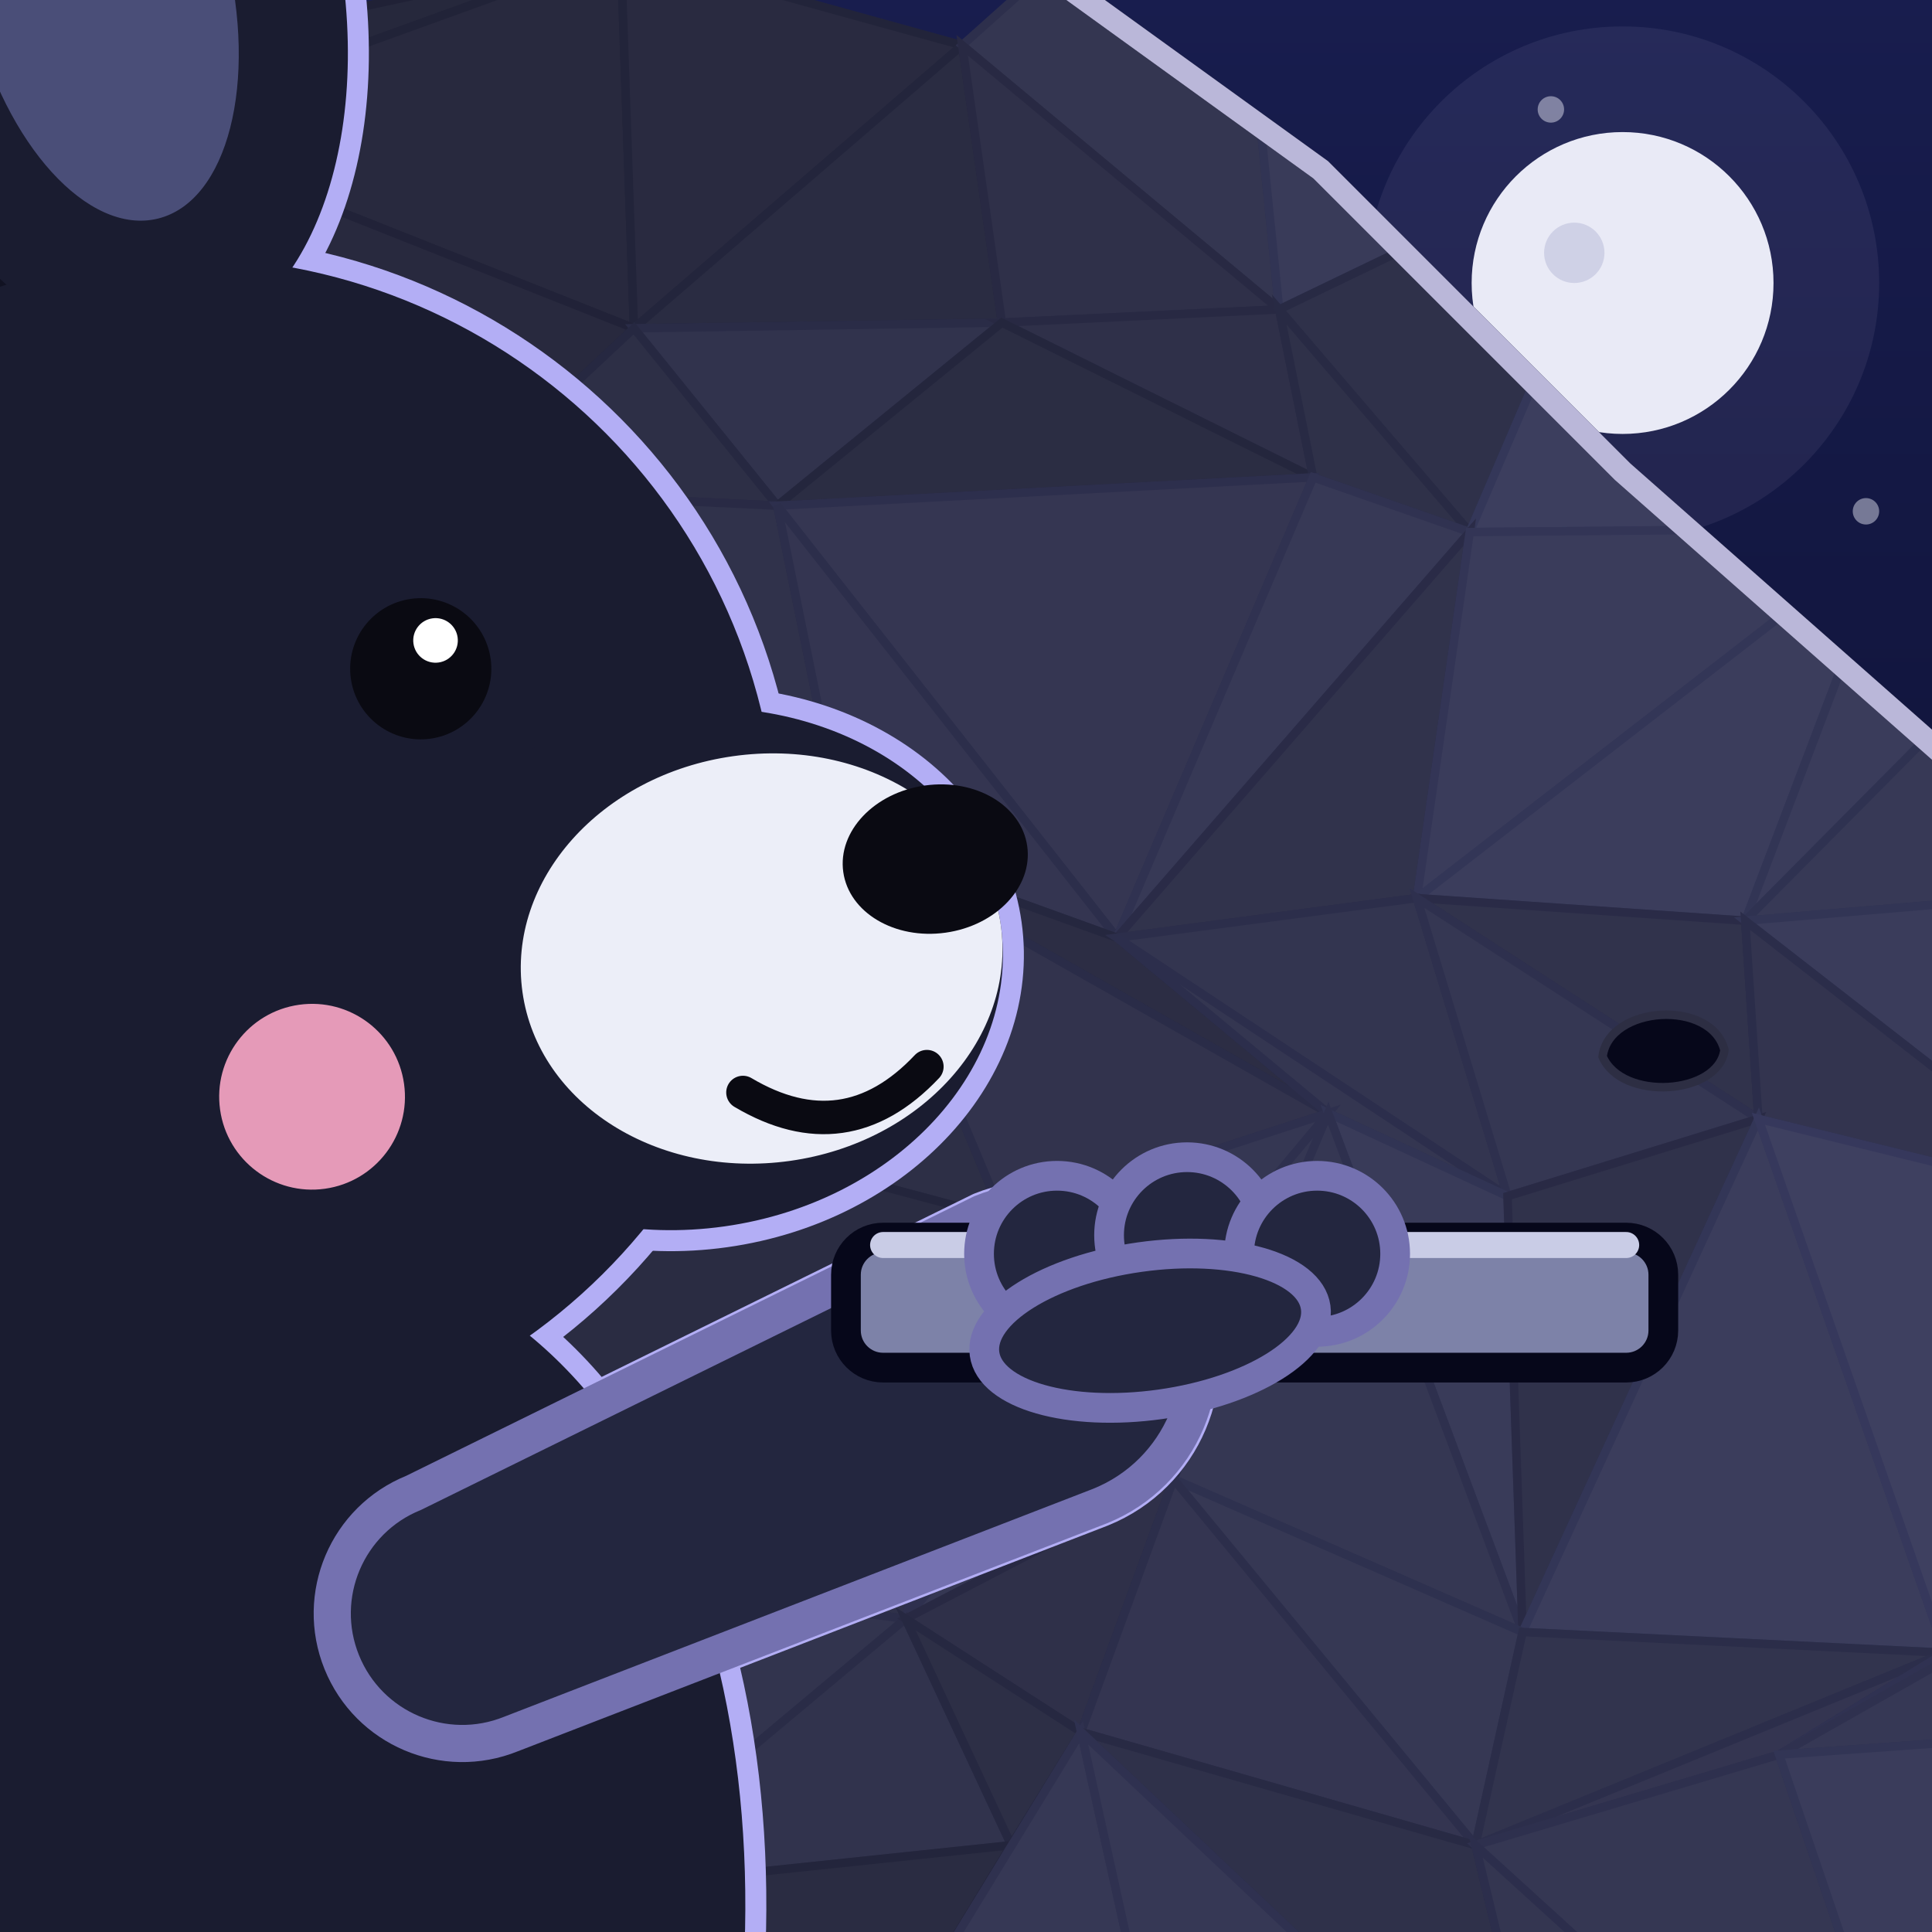
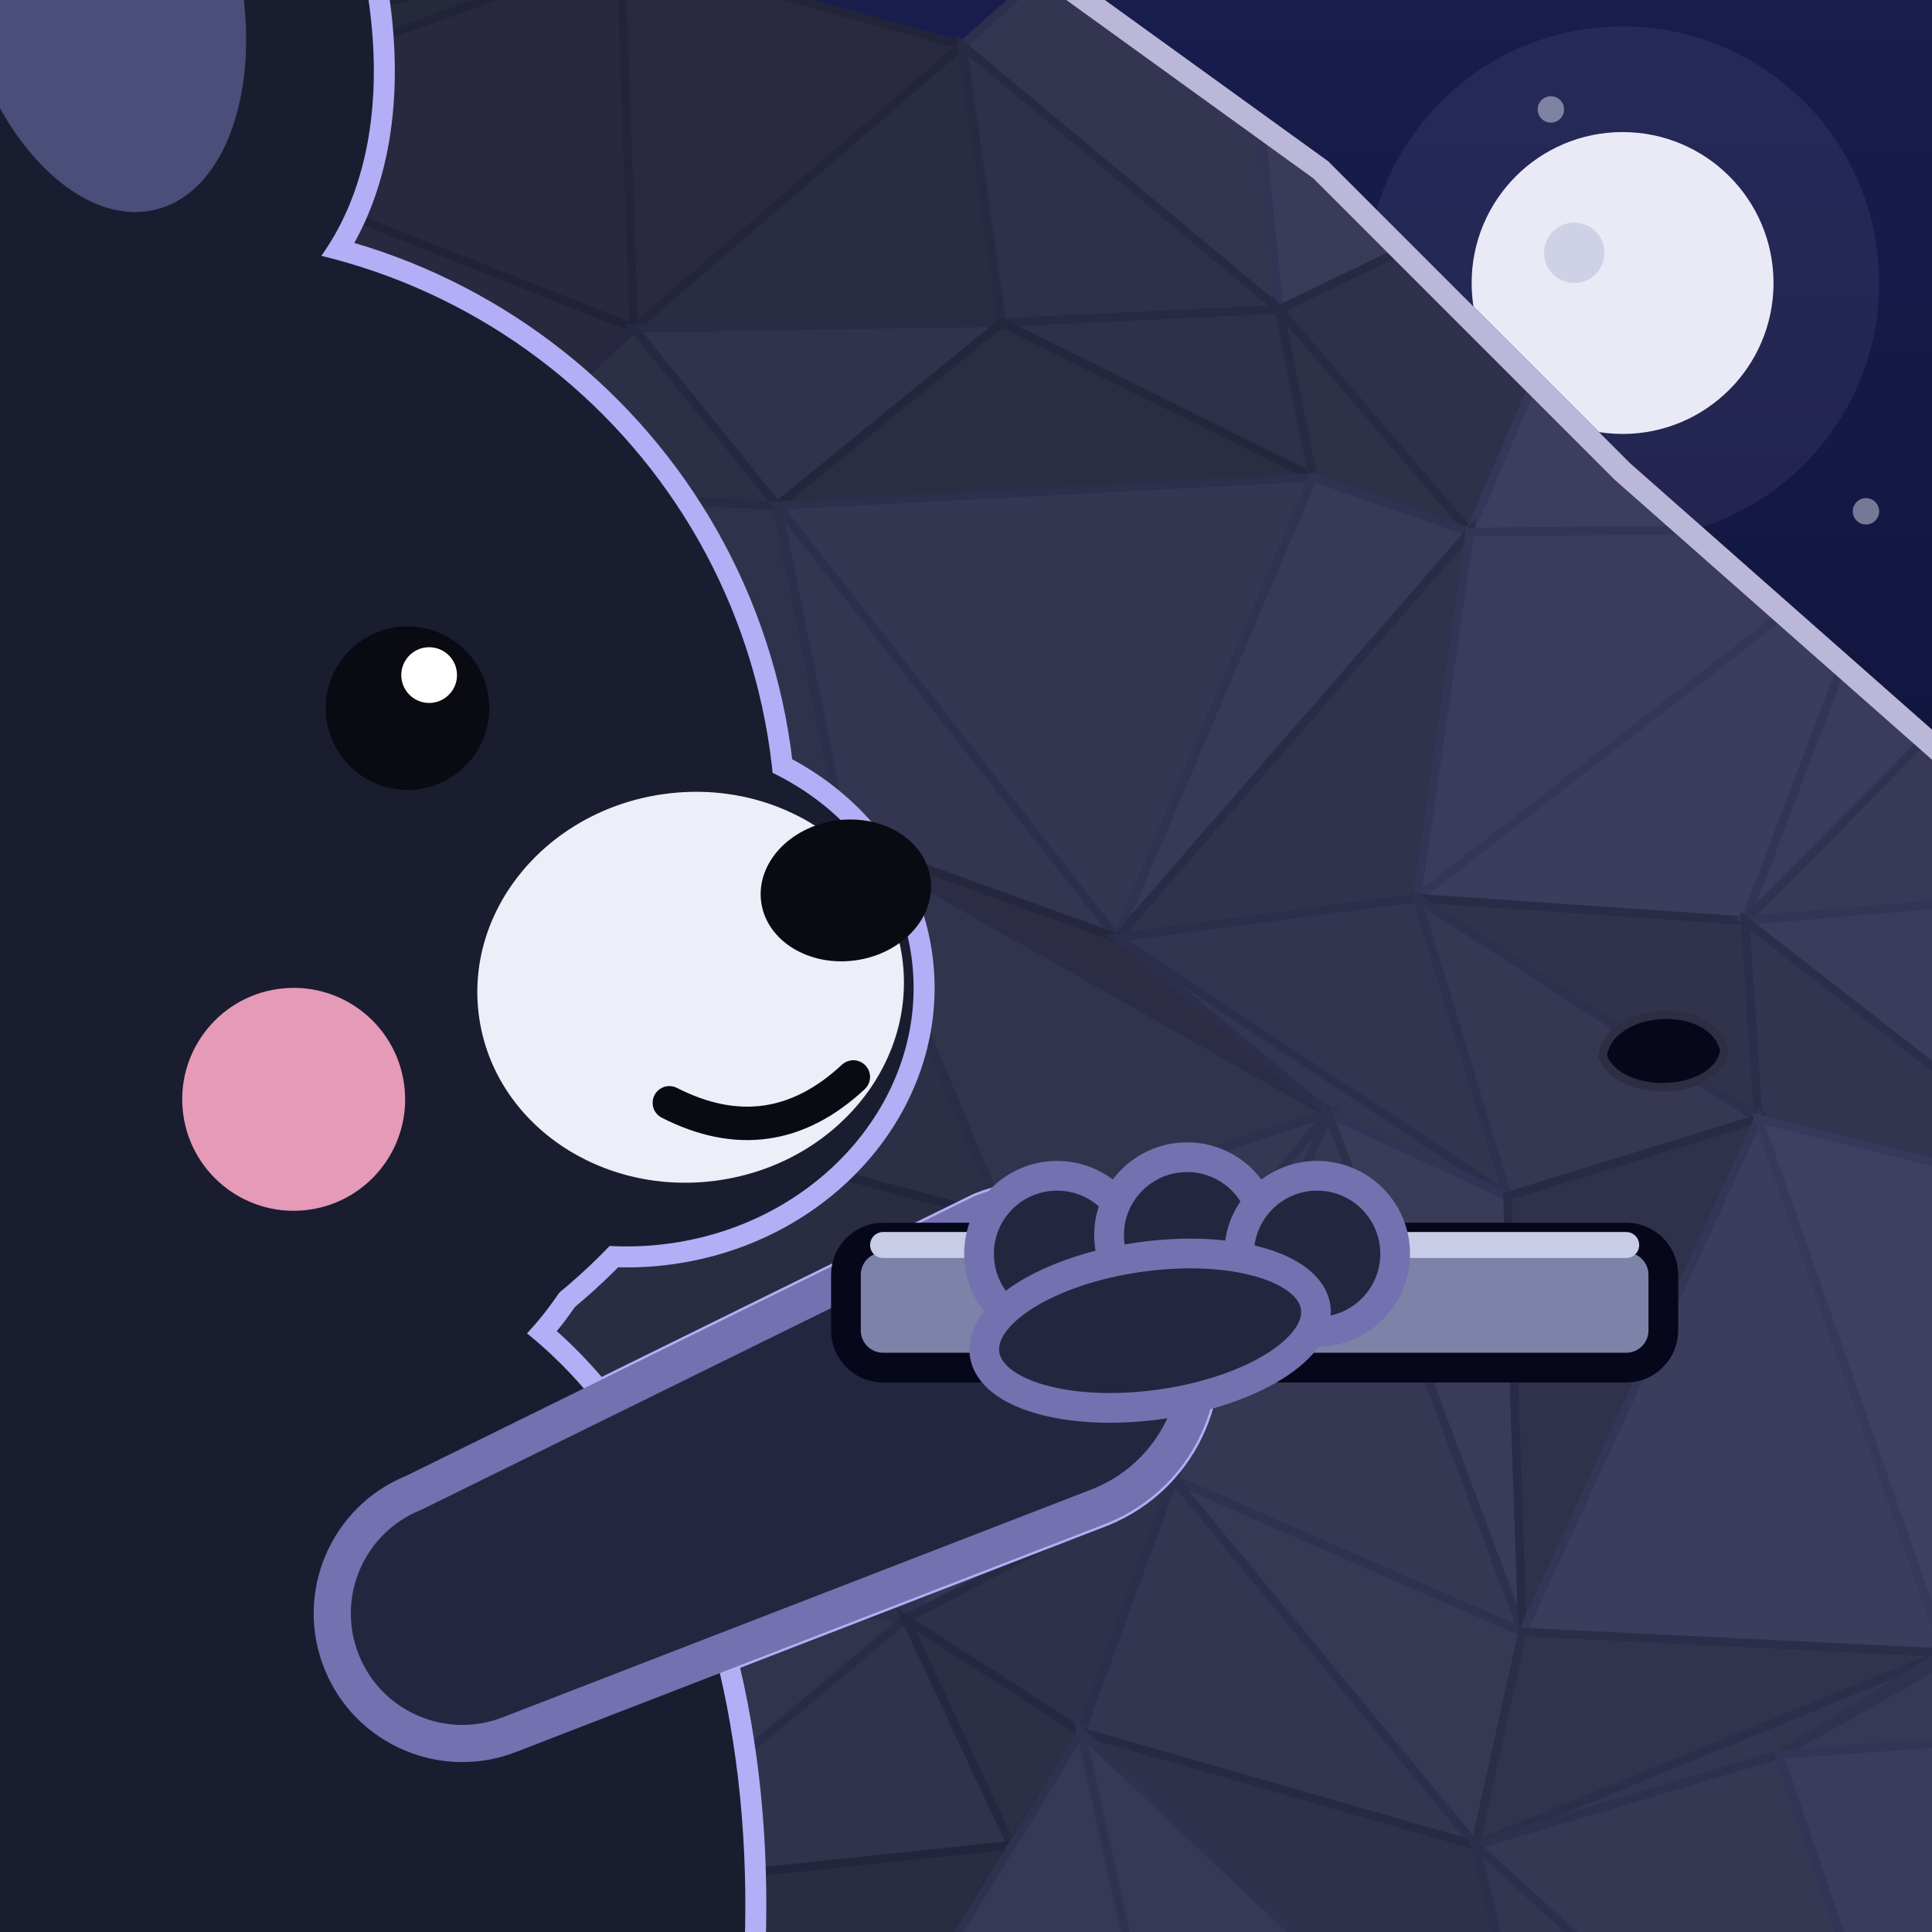
<svg xmlns="http://www.w3.org/2000/svg" viewBox="0 0 1024 1024" width="1024" height="1024" role="img" aria-label="App icon, Crimp">
  <defs>
    <clipPath id="ic-crimp-1024">
      <rect width="1024" height="1024" rx="0" />
    </clipPath>
    <linearGradient id="ib-crimp-1024" x1="0" y1="0" x2="0" y2="1">
      <stop offset="0" stop-color="#181D4E" />
      <stop offset="1" stop-color="#080A26" />
    </linearGradient>
  </defs>
  <g clip-path="url(#ic-crimp-1024)">
    <rect width="1024" height="1024" fill="url(#ib-crimp-1024)" />
    <circle cx="655" cy="265" r="7" fill="#EEF0FA" opacity="0.45" />
    <circle cx="28" cy="56" r="10" fill="#EEF0FA" opacity="0.6" />
    <circle cx="425" cy="267" r="13" fill="#EEF0FA" opacity="0.75" />
    <circle cx="822" cy="58" r="7" fill="#EEF0FA" opacity="0.45" />
    <circle cx="195" cy="269" r="10" fill="#EEF0FA" opacity="0.6" />
    <circle cx="592" cy="60" r="13" fill="#EEF0FA" opacity="0.75" />
    <circle cx="989" cy="271" r="7" fill="#EEF0FA" opacity="0.45" />
    <circle cx="362" cy="62" r="10" fill="#EEF0FA" opacity="0.6" />
    <circle cx="759" cy="273" r="13" fill="#EEF0FA" opacity="0.75" />
    <circle cx="860" cy="150" r="136" fill="#E9E6FF" opacity=".07" />
    <circle cx="860" cy="150" r="80" fill="#E9EAF6" />
    <circle cx="834.4" cy="134" r="16" fill="#CFD1E6" />
    <g>
      <clipPath id="r-crimp-1024">
        <path d="M-40 1064 L-40 -40 L520 -40 L700 90 L860 250 L1064 430 L1064 1064Z" />
      </clipPath>
      <g clip-path="url(#r-crimp-1024)">
        <path d="M-75,-107L102,23L69,68Z" fill="hsl(236 22% 20.0%)" stroke="hsl(236 26% 17.5%)" stroke-width="4.5" />
        <path d="M-75,-107L69,68L-3,162Z" fill="hsl(236 22% 19.0%)" stroke="hsl(236 26% 16.5%)" stroke-width="4.5" />
        <path d="M102,23L329,-26L69,68Z" fill="hsl(236 22% 19.2%)" stroke="hsl(236 26% 16.7%)" stroke-width="4.5" />
        <path d="M329,-26L336,174L69,68Z" fill="hsl(236 22% 20.0%)" stroke="hsl(236 26% 17.5%)" stroke-width="4.5" />
        <path d="M329,-26L510,24L336,174Z" fill="hsl(236 22% 20.5%)" stroke="hsl(236 26% 18.0%)" stroke-width="4.5" />
        <path d="M510,24L531,171L336,174Z" fill="hsl(236 22% 21.1%)" stroke="hsl(236 26% 18.6%)" stroke-width="4.5" />
        <path d="M510,24L651,-102L678,164Z" fill="hsl(236 22% 26.1%)" stroke="hsl(236 26% 23.6%)" stroke-width="4.5" />
        <path d="M510,24L678,164L531,171Z" fill="hsl(236 22% 23.5%)" stroke="hsl(236 26% 21.0%)" stroke-width="4.5" />
        <path d="M651,-102L800,-79L869,72Z" fill="hsl(236 22% 26.7%)" stroke="hsl(236 26% 24.2%)" stroke-width="4.5" />
        <path d="M651,-102L869,72L678,164Z" fill="hsl(236 22% 28.6%)" stroke="hsl(236 26% 26.1%)" stroke-width="4.5" />
        <path d="M800,-79L970,-40L918,98Z" fill="hsl(236 22% 30.3%)" stroke="hsl(236 26% 27.8%)" stroke-width="4.5" />
        <path d="M800,-79L918,98L869,72Z" fill="hsl(236 22% 25.8%)" stroke="hsl(236 26% 23.3%)" stroke-width="4.5" />
        <path d="M970,-40L1195,-75L918,98Z" fill="hsl(236 22% 27.0%)" stroke="hsl(236 26% 24.5%)" stroke-width="4.5" />
        <path d="M1195,-75L1093,93L918,98Z" fill="hsl(236 22% 31.0%)" stroke="hsl(236 26% 28.5%)" stroke-width="4.5" />
        <path d="M1195,-75L1379,-49L1093,93Z" fill="hsl(236 22% 31.0%)" stroke="hsl(236 26% 28.5%)" stroke-width="4.5" />
        <path d="M1379,-49L1275,63L1093,93Z" fill="hsl(236 22% 31.0%)" stroke="hsl(236 26% 28.5%)" stroke-width="4.5" />
        <path d="M-3,162L69,68L84,332Z" fill="hsl(236 22% 19.0%)" stroke="hsl(236 26% 16.5%)" stroke-width="4.5" />
        <path d="M-3,162L84,332L-45,334Z" fill="hsl(236 22% 20.6%)" stroke="hsl(236 26% 18.1%)" stroke-width="4.5" />
        <path d="M69,68L336,174L244,260Z" fill="hsl(236 22% 19.9%)" stroke="hsl(236 26% 17.4%)" stroke-width="4.5" />
        <path d="M69,68L244,260L84,332Z" fill="hsl(236 22% 23.1%)" stroke="hsl(236 26% 20.6%)" stroke-width="4.5" />
        <path d="M336,174L531,171L412,268Z" fill="hsl(236 22% 24.6%)" stroke="hsl(236 26% 22.1%)" stroke-width="4.5" />
        <path d="M336,174L412,268L244,260Z" fill="hsl(236 22% 22.6%)" stroke="hsl(236 26% 20.1%)" stroke-width="4.5" />
        <path d="M531,171L678,164L696,253Z" fill="hsl(236 22% 23.5%)" stroke="hsl(236 26% 21.0%)" stroke-width="4.5" />
        <path d="M531,171L696,253L412,268Z" fill="hsl(236 22% 21.6%)" stroke="hsl(236 26% 19.1%)" stroke-width="4.5" />
        <path d="M678,164L869,72L779,282Z" fill="hsl(236 22% 23.8%)" stroke="hsl(236 26% 21.3%)" stroke-width="4.5" />
        <path d="M678,164L779,282L696,253Z" fill="hsl(236 22% 23.6%)" stroke="hsl(236 26% 21.1%)" stroke-width="4.5" />
        <path d="M869,72L918,98L1004,280Z" fill="hsl(236 22% 29.1%)" stroke="hsl(236 26% 26.6%)" stroke-width="4.5" />
        <path d="M869,72L1004,280L779,282Z" fill="hsl(236 22% 30.2%)" stroke="hsl(236 26% 27.7%)" stroke-width="4.5" />
        <path d="M918,98L1093,93L1174,237Z" fill="hsl(236 22% 31.0%)" stroke="hsl(236 26% 28.5%)" stroke-width="4.5" />
        <path d="M918,98L1174,237L1004,280Z" fill="hsl(236 22% 29.1%)" stroke="hsl(236 26% 26.6%)" stroke-width="4.5" />
        <path d="M1093,93L1275,63L1293,328Z" fill="hsl(236 22% 30.5%)" stroke="hsl(236 26% 28.0%)" stroke-width="4.5" />
        <path d="M1093,93L1293,328L1174,237Z" fill="hsl(236 22% 29.6%)" stroke="hsl(236 26% 27.1%)" stroke-width="4.5" />
        <path d="M-45,334L84,332L81,538Z" fill="hsl(236 22% 22.6%)" stroke="hsl(236 26% 20.1%)" stroke-width="4.5" />
        <path d="M-45,334L81,538L-56,525Z" fill="hsl(236 22% 20.2%)" stroke="hsl(236 26% 17.7%)" stroke-width="4.5" />
        <path d="M84,332L244,260L81,538Z" fill="hsl(236 22% 23.1%)" stroke="hsl(236 26% 20.6%)" stroke-width="4.5" />
        <path d="M244,260L298,490L81,538Z" fill="hsl(236 22% 20.3%)" stroke="hsl(236 26% 17.8%)" stroke-width="4.5" />
        <path d="M244,260L412,268L448,445Z" fill="hsl(236 22% 24.0%)" stroke="hsl(236 26% 21.5%)" stroke-width="4.5" />
        <path d="M244,260L448,445L298,490Z" fill="hsl(236 22% 21.4%)" stroke="hsl(236 26% 18.9%)" stroke-width="4.5" />
        <path d="M412,268L696,253L592,497Z" fill="hsl(236 22% 26.4%)" stroke="hsl(236 26% 23.9%)" stroke-width="4.5" />
        <path d="M412,268L592,497L448,445Z" fill="hsl(236 22% 25.9%)" stroke="hsl(236 26% 23.4%)" stroke-width="4.5" />
        <path d="M696,253L779,282L592,497Z" fill="hsl(236 22% 27.7%)" stroke="hsl(236 26% 25.2%)" stroke-width="4.5" />
        <path d="M779,282L751,476L592,497Z" fill="hsl(236 22% 24.5%)" stroke="hsl(236 26% 22.0%)" stroke-width="4.5" />
        <path d="M779,282L1004,280L751,476Z" fill="hsl(236 22% 29.3%)" stroke="hsl(236 26% 26.8%)" stroke-width="4.5" />
        <path d="M1004,280L925,488L751,476Z" fill="hsl(236 22% 29.6%)" stroke="hsl(236 26% 27.1%)" stroke-width="4.5" />
        <path d="M1004,280L1174,237L925,488Z" fill="hsl(236 22% 29.1%)" stroke="hsl(236 26% 26.6%)" stroke-width="4.5" />
        <path d="M1174,237L1138,470L925,488Z" fill="hsl(236 22% 27.6%)" stroke="hsl(236 26% 25.1%)" stroke-width="4.5" />
        <path d="M1174,237L1293,328L1276,538Z" fill="hsl(236 22% 28.1%)" stroke="hsl(236 26% 25.6%)" stroke-width="4.5" />
        <path d="M1174,237L1276,538L1138,470Z" fill="hsl(236 22% 27.2%)" stroke="hsl(236 26% 24.7%)" stroke-width="4.5" />
        <path d="M-56,525L81,538L-89,657Z" fill="hsl(236 22% 21.7%)" stroke="hsl(236 26% 19.2%)" stroke-width="4.5" />
        <path d="M81,538L142,633L-89,657Z" fill="hsl(236 22% 21.5%)" stroke="hsl(236 26% 19.0%)" stroke-width="4.5" />
        <path d="M81,538L298,490L323,590Z" fill="hsl(236 22% 19.7%)" stroke="hsl(236 26% 17.2%)" stroke-width="4.5" />
        <path d="M81,538L323,590L142,633Z" fill="hsl(236 22% 19.0%)" stroke="hsl(236 26% 16.5%)" stroke-width="4.5" />
        <path d="M298,490L448,445L323,590Z" fill="hsl(236 22% 25.3%)" stroke="hsl(236 26% 22.8%)" stroke-width="4.5" />
        <path d="M448,445L532,646L323,590Z" fill="hsl(236 22% 22.6%)" stroke="hsl(236 26% 20.1%)" stroke-width="4.5" />
        <path d="M448,445L592,497L704,590Z" fill="hsl(236 22% 22.0%)" stroke="hsl(236 26% 19.5%)" stroke-width="4.5" />
        <path d="M448,445L704,590L532,646Z" fill="hsl(236 22% 24.9%)" stroke="hsl(236 26% 22.4%)" stroke-width="4.5" />
        <path d="M592,497L751,476L799,634Z" fill="hsl(236 22% 25.7%)" stroke="hsl(236 26% 23.2%)" stroke-width="4.5" />
        <path d="M592,497L799,634L704,590Z" fill="hsl(236 22% 26.0%)" stroke="hsl(236 26% 23.5%)" stroke-width="4.5" />
        <path d="M751,476L925,488L932,593Z" fill="hsl(236 22% 24.5%)" stroke="hsl(236 26% 22.0%)" stroke-width="4.5" />
        <path d="M751,476L932,593L799,634Z" fill="hsl(236 22% 26.8%)" stroke="hsl(236 26% 24.3%)" stroke-width="4.5" />
        <path d="M925,488L1138,470L1119,639Z" fill="hsl(236 22% 29.1%)" stroke="hsl(236 26% 26.6%)" stroke-width="4.5" />
        <path d="M925,488L1119,639L932,593Z" fill="hsl(236 22% 25.4%)" stroke="hsl(236 26% 22.9%)" stroke-width="4.5" />
        <path d="M1138,470L1276,538L1255,573Z" fill="hsl(236 22% 27.9%)" stroke="hsl(236 26% 25.4%)" stroke-width="4.5" />
        <path d="M1138,470L1255,573L1119,639Z" fill="hsl(236 22% 27.2%)" stroke="hsl(236 26% 24.7%)" stroke-width="4.5" />
        <path d="M-89,657L142,633L18,776Z" fill="hsl(236 22% 22.2%)" stroke="hsl(236 26% 19.7%)" stroke-width="4.5" />
        <path d="M142,633L190,878L18,776Z" fill="hsl(236 22% 21.0%)" stroke="hsl(236 26% 18.5%)" stroke-width="4.5" />
        <path d="M142,633L323,590L264,830Z" fill="hsl(236 22% 24.4%)" stroke="hsl(236 26% 21.9%)" stroke-width="4.5" />
        <path d="M142,633L264,830L190,878Z" fill="hsl(236 22% 19.0%)" stroke="hsl(236 26% 16.5%)" stroke-width="4.5" />
        <path d="M323,590L532,646L264,830Z" fill="hsl(236 22% 21.1%)" stroke="hsl(236 26% 18.6%)" stroke-width="4.5" />
        <path d="M532,646L480,858L264,830Z" fill="hsl(236 22% 23.7%)" stroke="hsl(236 26% 21.2%)" stroke-width="4.5" />
        <path d="M532,646L704,590L480,858Z" fill="hsl(236 22% 26.8%)" stroke="hsl(236 26% 24.3%)" stroke-width="4.5" />
        <path d="M704,590L622,784L480,858Z" fill="hsl(236 22% 26.7%)" stroke="hsl(236 26% 24.2%)" stroke-width="4.5" />
        <path d="M704,590L799,634L807,865Z" fill="hsl(236 22% 28.6%)" stroke="hsl(236 26% 26.1%)" stroke-width="4.5" />
        <path d="M704,590L807,865L622,784Z" fill="hsl(236 22% 26.7%)" stroke="hsl(236 26% 24.2%)" stroke-width="4.5" />
        <path d="M799,634L932,593L807,865Z" fill="hsl(236 22% 24.0%)" stroke="hsl(236 26% 21.5%)" stroke-width="4.5" />
        <path d="M932,593L1031,876L807,865Z" fill="hsl(236 22% 29.6%)" stroke="hsl(236 26% 27.1%)" stroke-width="4.5" />
        <path d="M932,593L1119,639L1031,876Z" fill="hsl(236 22% 31.0%)" stroke="hsl(236 26% 28.5%)" stroke-width="4.5" />
        <path d="M1119,639L1181,795L1031,876Z" fill="hsl(236 22% 28.8%)" stroke="hsl(236 26% 26.3%)" stroke-width="4.5" />
        <path d="M1119,639L1255,573L1327,869Z" fill="hsl(236 22% 30.5%)" stroke="hsl(236 26% 28.0%)" stroke-width="4.5" />
        <path d="M1119,639L1327,869L1181,795Z" fill="hsl(236 22% 29.1%)" stroke="hsl(236 26% 26.6%)" stroke-width="4.5" />
        <path d="M18,776L190,878L100,983Z" fill="hsl(236 22% 21.3%)" stroke="hsl(236 26% 18.8%)" stroke-width="4.5" />
        <path d="M18,776L100,983L2,1043Z" fill="hsl(236 22% 19.0%)" stroke="hsl(236 26% 16.5%)" stroke-width="4.5" />
        <path d="M190,878L264,830L100,983Z" fill="hsl(236 22% 19.0%)" stroke="hsl(236 26% 16.5%)" stroke-width="4.5" />
        <path d="M264,830L308,1002L100,983Z" fill="hsl(236 22% 21.6%)" stroke="hsl(236 26% 19.1%)" stroke-width="4.5" />
        <path d="M264,830L480,858L308,1002Z" fill="hsl(236 22% 25.1%)" stroke="hsl(236 26% 22.6%)" stroke-width="4.5" />
        <path d="M480,858L536,978L308,1002Z" fill="hsl(236 22% 24.7%)" stroke="hsl(236 26% 22.2%)" stroke-width="4.5" />
        <path d="M480,858L622,784L573,918Z" fill="hsl(236 22% 23.5%)" stroke="hsl(236 26% 21.0%)" stroke-width="4.5" />
        <path d="M480,858L573,918L536,978Z" fill="hsl(236 22% 22.6%)" stroke="hsl(236 26% 20.1%)" stroke-width="4.5" />
        <path d="M622,784L807,865L782,978Z" fill="hsl(236 22% 27.1%)" stroke="hsl(236 26% 24.6%)" stroke-width="4.5" />
        <path d="M622,784L782,978L573,918Z" fill="hsl(236 22% 25.9%)" stroke="hsl(236 26% 23.4%)" stroke-width="4.5" />
        <path d="M807,865L1031,876L782,978Z" fill="hsl(236 22% 25.2%)" stroke="hsl(236 26% 22.7%)" stroke-width="4.5" />
        <path d="M1031,876L943,930L782,978Z" fill="hsl(236 22% 25.9%)" stroke="hsl(236 26% 23.4%)" stroke-width="4.5" />
        <path d="M1031,876L1181,795L943,930Z" fill="hsl(236 22% 27.9%)" stroke="hsl(236 26% 25.4%)" stroke-width="4.5" />
        <path d="M1181,795L1167,914L943,930Z" fill="hsl(236 22% 27.2%)" stroke="hsl(236 26% 24.7%)" stroke-width="4.5" />
        <path d="M1181,795L1327,869L1335,980Z" fill="hsl(236 22% 31.0%)" stroke="hsl(236 26% 28.5%)" stroke-width="4.5" />
        <path d="M1181,795L1335,980L1167,914Z" fill="hsl(236 22% 30.2%)" stroke="hsl(236 26% 27.7%)" stroke-width="4.5" />
        <path d="M2,1043L100,983L-3,1187Z" fill="hsl(236 22% 19.3%)" stroke="hsl(236 26% 16.8%)" stroke-width="4.5" />
        <path d="M100,983L92,1155L-3,1187Z" fill="hsl(236 22% 23.0%)" stroke="hsl(236 26% 20.5%)" stroke-width="4.5" />
        <path d="M100,983L308,1002L92,1155Z" fill="hsl(236 22% 19.4%)" stroke="hsl(236 26% 16.9%)" stroke-width="4.5" />
        <path d="M308,1002L255,1091L92,1155Z" fill="hsl(236 22% 22.4%)" stroke="hsl(236 26% 19.9%)" stroke-width="4.5" />
        <path d="M308,1002L536,978L414,1178Z" fill="hsl(236 22% 21.3%)" stroke="hsl(236 26% 18.8%)" stroke-width="4.5" />
        <path d="M308,1002L414,1178L255,1091Z" fill="hsl(236 22% 22.9%)" stroke="hsl(236 26% 20.4%)" stroke-width="4.5" />
        <path d="M536,978L573,918L414,1178Z" fill="hsl(236 22% 21.4%)" stroke="hsl(236 26% 18.9%)" stroke-width="4.5" />
        <path d="M573,918L632,1185L414,1178Z" fill="hsl(236 22% 27.2%)" stroke="hsl(236 26% 24.7%)" stroke-width="4.5" />
        <path d="M573,918L782,978L825,1156Z" fill="hsl(236 22% 23.7%)" stroke="hsl(236 26% 21.2%)" stroke-width="4.5" />
        <path d="M573,918L825,1156L632,1185Z" fill="hsl(236 22% 27.3%)" stroke="hsl(236 26% 24.8%)" stroke-width="4.5" />
        <path d="M782,978L943,930L1039,1212Z" fill="hsl(236 22% 26.7%)" stroke="hsl(236 26% 24.2%)" stroke-width="4.5" />
        <path d="M782,978L1039,1212L825,1156Z" fill="hsl(236 22% 26.0%)" stroke="hsl(236 26% 23.5%)" stroke-width="4.5" />
        <path d="M943,930L1167,914L1039,1212Z" fill="hsl(236 22% 29.1%)" stroke="hsl(236 26% 26.6%)" stroke-width="4.5" />
        <path d="M1167,914L1142,1133L1039,1212Z" fill="hsl(236 22% 31.0%)" stroke="hsl(236 26% 28.5%)" stroke-width="4.5" />
        <path d="M1167,914L1335,980L1290,1136Z" fill="hsl(236 22% 27.8%)" stroke="hsl(236 26% 25.3%)" stroke-width="4.5" />
        <path d="M1167,914L1290,1136L1142,1133Z" fill="hsl(236 22% 31.0%)" stroke="hsl(236 26% 28.5%)" stroke-width="4.5" />
        <path d="M-3,1187L92,1155L-46,1291Z" fill="hsl(236 22% 19.0%)" stroke="hsl(236 26% 16.5%)" stroke-width="4.5" />
        <path d="M92,1155L96,1281L-46,1291Z" fill="hsl(236 22% 19.0%)" stroke="hsl(236 26% 16.5%)" stroke-width="4.5" />
        <path d="M92,1155L255,1091L96,1281Z" fill="hsl(236 22% 22.1%)" stroke="hsl(236 26% 19.6%)" stroke-width="4.5" />
        <path d="M255,1091L344,1350L96,1281Z" fill="hsl(236 22% 20.1%)" stroke="hsl(236 26% 17.6%)" stroke-width="4.5" />
        <path d="M255,1091L414,1178L344,1350Z" fill="hsl(236 22% 20.8%)" stroke="hsl(236 26% 18.3%)" stroke-width="4.5" />
        <path d="M414,1178L463,1335L344,1350Z" fill="hsl(236 22% 25.2%)" stroke="hsl(236 26% 22.7%)" stroke-width="4.5" />
        <path d="M414,1178L632,1185L463,1335Z" fill="hsl(236 22% 21.1%)" stroke="hsl(236 26% 18.6%)" stroke-width="4.5" />
        <path d="M632,1185L592,1341L463,1335Z" fill="hsl(236 22% 25.5%)" stroke="hsl(236 26% 23.0%)" stroke-width="4.5" />
        <path d="M632,1185L825,1156L592,1341Z" fill="hsl(236 22% 23.8%)" stroke="hsl(236 26% 21.3%)" stroke-width="4.5" />
        <path d="M825,1156L809,1316L592,1341Z" fill="hsl(236 22% 28.6%)" stroke="hsl(236 26% 26.1%)" stroke-width="4.5" />
        <path d="M825,1156L1039,1212L809,1316Z" fill="hsl(236 22% 27.1%)" stroke="hsl(236 26% 24.6%)" stroke-width="4.5" />
        <path d="M1039,1212L941,1308L809,1316Z" fill="hsl(236 22% 27.7%)" stroke="hsl(236 26% 25.2%)" stroke-width="4.5" />
        <path d="M1039,1212L1142,1133L1199,1263Z" fill="hsl(236 22% 27.1%)" stroke="hsl(236 26% 24.6%)" stroke-width="4.5" />
        <path d="M1039,1212L1199,1263L941,1308Z" fill="hsl(236 22% 27.4%)" stroke="hsl(236 26% 24.9%)" stroke-width="4.5" />
        <path d="M1142,1133L1290,1136L1375,1306Z" fill="hsl(236 22% 29.9%)" stroke="hsl(236 26% 27.4%)" stroke-width="4.5" />
        <path d="M1142,1133L1375,1306L1199,1263Z" fill="hsl(236 22% 29.4%)" stroke="hsl(236 26% 26.9%)" stroke-width="4.5" />
      </g>
      <path d="M124 860C128 828 192 824 200 856C196 884 136 888 124 860Z" fill="#06071A" stroke="hsl(236 20% 22%)" stroke-width="4.5" />
      <path d="M849.4 560C852.8 532.8 907.2 529.4 914 556.6C910.6 580.4 859.6 583.8 849.4 560Z" fill="#06071A" stroke="hsl(236 20% 22%)" stroke-width="4.5" />
      <path d="M-40 1064 L-40 -40 L520 -40 L700 90 L860 250 L1064 430 L1064 1064Z" fill="none" stroke="#04051A" stroke-width="12" stroke-linejoin="round" />
      <path d="M520 -40 L700 90 L860 250 L1064 430" fill="none" stroke="#D9D6FA" stroke-width="12" stroke-linecap="round" opacity=".85" />
    </g>
    <svg x="0" y="0" width="1024" height="1024" viewBox="-10 -132 104 104" preserveAspectRatio="xMidYMid slice">
      <g fill="#B3AEF5" stroke="#B3AEF5" stroke-width="2.261" stroke-linejoin="round">
        <g transform="translate(0 0)">
          <g data-part="body" transform="translate(0 0) rotate(-4)">
            <g data-part="tail" transform="translate(-18 -4) rotate(20)">
              <g>
                <path d="M4 -16 C-18 -14 -40 0 -54 18 C-58 24 -53 30 -47 26 C-32 16 -16 12 4 12Z" />
              </g>
            </g>
            <g data-part="thighFar" transform="translate(-4 -12) rotate(-40)">
              <g data-part="shinFar" transform="translate(12 28) rotate(60)">
                <g>
                  <path d="M-6 0 L-5 16 A5 5 0 0 0 5 16 L6 0 A6 6 0 0 0 -6 0Z" />
                </g>
                <g data-part="shoeFar" transform="translate(0 20) rotate(-40)">
                  <g>
                    <g transform="scale(1.2)">
-                       <path d="M-6 -12 C-12 -10 -13 4 -9 11 C-2 13 8 10 16 10 C22 10 27 12 30 11 C33 9 31 3 26 0 C20 -4 12 -6 7 -11 C3 -15 -2 -14 -6 -12Z" fill="#0B0C16" />
+                       <path d="M-8 -11 C-13 -8 -13 8 -8 12 L23 12 C31 12 33 3 27 -1 C21 -5 12 -6 5 -11 C1 -14 -4 -14 -8 -11Z" fill="#0B0C16" />
                    </g>
                  </g>
                </g>
              </g>
              <g>
                <ellipse cx="6" cy="12" rx="19" ry="22" transform="rotate(-20 6 12)" />
              </g>
            </g>
            <g data-part="armFar" transform="translate(12 -46) rotate(-168)">
              <g>
                <path d="M-7 0 L-7.5 34 A8.5 8.5 0 0 0 9.5 34 L7 0 A7 7 0 0 0 -7 0Z" />
              </g>
            </g>
            <g>
              <path d="M-24 0 C-32 -24 -24 -58 2 -64 C24 -68 34 -48 32 -26 C30 -6 20 6 2 8 C-12 9 -20 6 -24 0Z" />
            </g>
            <g data-part="head" transform="translate(8 -56) rotate(-4)">
              <g data-part="earFar" transform="translate(-12 -54) rotate(-14)">
                <g>
-                   <ellipse cx="0" cy="-20" rx="13" ry="21" />
-                 </g>
-               </g>
-               <g>
-                 <circle cx="0" cy="-30" r="32" />
-                 <ellipse cx="26" cy="-20" rx="17" ry="14" />
+                   <path d="M0 -41 C9 -41 14 -30 14 -18 C14 -6 8 1 0 1 C-8 1 -14 -6 -14 -18 C-14 -30 -9 -41 0 -41Z" />
+                 </g>
+               </g>
+               <g>
+                 <circle cx="0" cy="-31" r="32" />
+                 <circle cx="4" cy="-15" r="17" />
+                 <ellipse cx="23" cy="-19" rx="15" ry="13.5" />
              </g>
              <g data-part="earNear" transform="translate(4 -58) rotate(-6)">
                <g>
-                   <ellipse cx="0" cy="-20" rx="13" ry="21" />
+                   <path d="M0 -41 C9 -41 14 -30 14 -18 C14 -6 8 1 0 1 C-8 1 -14 -6 -14 -18 C-14 -30 -9 -41 0 -41Z" />
                </g>
              </g>
            </g>
            <g data-part="thighNear" transform="translate(2 -10) rotate(20)">
              <g data-part="shinNear" transform="translate(12 28) rotate(10)">
                <g>
                  <path d="M-6 0 L-5 16 A5 5 0 0 0 5 16 L6 0 A6 6 0 0 0 -6 0Z" />
                </g>
                <g data-part="shoeNear" transform="translate(0 20) rotate(-10)">
                  <g>
                    <g transform="scale(1.2)">
-                       <path d="M-6 -12 C-12 -10 -13 4 -9 11 C-2 13 8 10 16 10 C22 10 27 12 30 11 C33 9 31 3 26 0 C20 -4 12 -6 7 -11 C3 -15 -2 -14 -6 -12Z" fill="#0B0C16" />
+                       <path d="M-8 -11 C-13 -8 -13 8 -8 12 L23 12 C31 12 33 3 27 -1 C21 -5 12 -6 5 -11 C1 -14 -4 -14 -8 -11Z" fill="#0B0C16" />
                    </g>
                  </g>
                </g>
              </g>
              <g>
                <ellipse cx="6" cy="12" rx="19" ry="22" transform="rotate(-20 6 12)" />
              </g>
            </g>
            <g data-part="armNear" transform="translate(18 -44) rotate(-108)">
              <g>
                <path d="M-7 0 L-7.5 34 A8.5 8.5 0 0 0 9.5 34 L7 0 A7 7 0 0 0 -7 0Z" />
              </g>
            </g>
          </g>
        </g>
      </g>
      <g transform="translate(0 0)">
        <g data-part="body" transform="translate(0 0) rotate(-4)">
          <g data-part="tail" transform="translate(-18 -4) rotate(20)">
            <g fill="#1A1C30">
              <path d="M4 -16 C-18 -14 -40 0 -54 18 C-58 24 -53 30 -47 26 C-32 16 -16 12 4 12Z" />
            </g>
          </g>
          <g data-part="thighFar" transform="translate(-4 -12) rotate(-40)">
            <g data-part="shinFar" transform="translate(12 28) rotate(60)">
              <g fill="#111222">
                <path d="M-6 0 L-5 16 A5 5 0 0 0 5 16 L6 0 A6 6 0 0 0 -6 0Z" />
              </g>
              <g data-part="shoeFar" transform="translate(0 20) rotate(-40)">
                <g fill="#1A1C30">
                  <g transform="scale(1.2)">
-                     <path d="M-6 -12 C-12 -10 -13 4 -9 11 C-2 13 8 10 16 10 C22 10 27 12 30 11 C33 9 31 3 26 0 C20 -4 12 -6 7 -11 C3 -15 -2 -14 -6 -12Z" fill="#0B0C16" />
+                     <path d="M-8 -11 C-13 -8 -13 8 -8 12 L23 12 C31 12 33 3 27 -1 C21 -5 12 -6 5 -11 C1 -14 -4 -14 -8 -11Z" fill="#0B0C16" />
                    <g data-detail="">
-                       <path d="M-7 -10 L-12 -17 C-12 -20 -8 -21 -6 -19 L-3 -12Z" fill="#A99CF0" />
-                       <path d="M-5 -10 C-10 -7 -10 2 -7 6 C0 7 9 5 16 6 C19 4 20 1 19 -2 C14 -4 9 -7 6 -10 C2 -13 -2 -12 -5 -10Z" fill="#A99CF0" />
-                       <path d="M3 -11 L6 5" stroke="#ECEEF8" stroke-width="5" stroke-linecap="round" />
+                       <path d="M-7 -9.5 C-11 -6 -11 3 -8 5.5 L17 5.5 C21.5 5.5 22 1.5 18.5 -0.5 C13 -3 9 -4.5 4.5 -9 C1 -12 -3.5 -12 -7 -9.5Z" fill="#E9EAF4" stroke="#06071A" stroke-width="1.8" stroke-linejoin="round" />
+                       <path d="M1.5 -9 L5.5 3.5" stroke="#0B0C16" stroke-width="5.5" stroke-linecap="round" />
+                       <path d="M-9 8.6 H25" stroke="#2A2D48" stroke-width="1.4" stroke-linecap="round" />
                    </g>
                  </g>
                </g>
              </g>
            </g>
            <g fill="#111222">
              <ellipse cx="6" cy="12" rx="19" ry="22" transform="rotate(-20 6 12)" />
            </g>
          </g>
          <g data-part="armFar" transform="translate(12 -46) rotate(-168)">
            <g fill="#111222">
              <path d="M-7 0 L-7.5 34 A8.5 8.5 0 0 0 9.5 34 L7 0 A7 7 0 0 0 -7 0Z" />
            </g>
          </g>
          <g fill="#1A1C30">
            <path d="M-24 0 C-32 -24 -24 -58 2 -64 C24 -68 34 -48 32 -26 C30 -6 20 6 2 8 C-12 9 -20 6 -24 0Z" />
          </g>
          <g data-part="head" transform="translate(8 -56) rotate(-4)">
            <g data-part="earFar" transform="translate(-12 -54) rotate(-14)">
              <g fill="#111222">
-                 <ellipse cx="0" cy="-20" rx="13" ry="21" />
+                 <path d="M0 -41 C9 -41 14 -30 14 -18 C14 -6 8 1 0 1 C-8 1 -14 -6 -14 -18 C-14 -30 -9 -41 0 -41Z" />
                <g data-detail="">
-                   <ellipse cx="0" cy="-19" rx="7" ry="13" fill="#4A4E78" />
+                   <ellipse cx="0" cy="-19" rx="7.5" ry="12.5" fill="#4A4E78" />
                </g>
              </g>
            </g>
            <g fill="#1A1C30">
-               <circle cx="0" cy="-30" r="32" />
-               <ellipse cx="26" cy="-20" rx="17" ry="14" />
+               <circle cx="0" cy="-31" r="32" />
+               <circle cx="4" cy="-15" r="17" />
+               <ellipse cx="23" cy="-19" rx="15" ry="13.5" />
              <g data-detail="">
-                 <ellipse cx="30" cy="-20" rx="13" ry="11" fill="#ECEEF8" />
-                 <ellipse cx="40" cy="-24" rx="5" ry="4" fill="#0A0A12" />
-                 <path d="M28 -13 Q33 -9 38 -13" fill="none" stroke="#0A0A12" stroke-width="1.8" stroke-linecap="round" />
-                 <circle data-eye="" cx="14" cy="-38" r="3.8" fill="#0A0A12" />
-                 <circle data-glint="" cx="15" cy="-39.4" r="1.2" fill="#fff" />
-                 <circle data-blush="" cx="5" cy="-16" r="5" fill="#E59AB8" />
+                 <ellipse cx="26" cy="-19" rx="11.5" ry="10.5" fill="#ECEEF8" />
+                 <ellipse cx="35" cy="-23" rx="4.6" ry="3.8" fill="#0A0A12" />
+                 <path d="M24 -13 Q29 -9.5 34 -13" fill="none" stroke="#0A0A12" stroke-width="1.8" stroke-linecap="round" />
+                 <circle data-eye="" cx="13" cy="-36" r="4.4" fill="#0A0A12" />
+                 <circle data-glint="" cx="14.4" cy="-37.6" r="1.5" fill="#fff" />
+                 <circle data-blush="" cx="4" cy="-16" r="6" fill="#E59AB8" />
              </g>
            </g>
            <g data-part="earNear" transform="translate(4 -58) rotate(-6)">
              <g fill="#1A1C30">
-                 <ellipse cx="0" cy="-20" rx="13" ry="21" />
+                 <path d="M0 -41 C9 -41 14 -30 14 -18 C14 -6 8 1 0 1 C-8 1 -14 -6 -14 -18 C-14 -30 -9 -41 0 -41Z" />
                <g data-detail="">
-                   <ellipse cx="0" cy="-19" rx="7" ry="13" fill="#4A4E78" />
+                   <ellipse cx="0" cy="-19" rx="7.5" ry="12.5" fill="#4A4E78" />
                </g>
              </g>
            </g>
          </g>
          <g data-part="thighNear" transform="translate(2 -10) rotate(20)">
            <g data-part="shinNear" transform="translate(12 28) rotate(10)">
              <g fill="#1A1C30">
                <path d="M-6 0 L-5 16 A5 5 0 0 0 5 16 L6 0 A6 6 0 0 0 -6 0Z" />
              </g>
              <g data-part="shoeNear" transform="translate(0 20) rotate(-10)">
                <g fill="#1A1C30">
                  <g transform="scale(1.2)">
-                     <path d="M-6 -12 C-12 -10 -13 4 -9 11 C-2 13 8 10 16 10 C22 10 27 12 30 11 C33 9 31 3 26 0 C20 -4 12 -6 7 -11 C3 -15 -2 -14 -6 -12Z" fill="#0B0C16" />
+                     <path d="M-8 -11 C-13 -8 -13 8 -8 12 L23 12 C31 12 33 3 27 -1 C21 -5 12 -6 5 -11 C1 -14 -4 -14 -8 -11Z" fill="#0B0C16" />
                    <g data-detail="">
-                       <path d="M-7 -10 L-12 -17 C-12 -20 -8 -21 -6 -19 L-3 -12Z" fill="#A99CF0" />
-                       <path d="M-5 -10 C-10 -7 -10 2 -7 6 C0 7 9 5 16 6 C19 4 20 1 19 -2 C14 -4 9 -7 6 -10 C2 -13 -2 -12 -5 -10Z" fill="#A99CF0" />
-                       <path d="M3 -11 L6 5" stroke="#ECEEF8" stroke-width="5" stroke-linecap="round" />
+                       <path d="M-7 -9.5 C-11 -6 -11 3 -8 5.5 L17 5.5 C21.5 5.5 22 1.5 18.5 -0.5 C13 -3 9 -4.5 4.5 -9 C1 -12 -3.5 -12 -7 -9.5Z" fill="#E9EAF4" stroke="#06071A" stroke-width="1.8" stroke-linejoin="round" />
+                       <path d="M1.5 -9 L5.5 3.5" stroke="#0B0C16" stroke-width="5.5" stroke-linecap="round" />
+                       <path d="M-9 8.6 H25" stroke="#2A2D48" stroke-width="1.4" stroke-linecap="round" />
                    </g>
                  </g>
                </g>
              </g>
            </g>
            <g fill="#1A1C30">
              <ellipse cx="6" cy="12" rx="19" ry="22" transform="rotate(-20 6 12)" />
            </g>
          </g>
          <g data-part="armNear" transform="translate(18 -44) rotate(-108)">
            <g fill="#23263F" stroke="#7471B0" stroke-width="2">
              <path d="M-7 0 L-7.5 34 A8.5 8.5 0 0 0 9.5 34 L7 0 A7 7 0 0 0 -7 0Z" />
            </g>
            <g transform="translate(0 46) rotate(112)">
              <g>
                <rect x="-22" y="-3" width="44" height="7" rx="2" fill="#7D82A8" stroke="#06071A" stroke-width="1.6" />
                <path d="M-20 -2.6 H20" stroke="#C9CCE6" stroke-width="1.4" stroke-linecap="round" />
              </g>
            </g>
            <g transform="translate(0 41) rotate(112)">
              <g fill="#23263F" stroke="#7471B0" stroke-width="1.6">
                <circle cx="-6" cy="-4" r="4.2" />
                <circle cx="1" cy="-5" r="4.2" />
                <circle cx="8" cy="-4" r="4.2" />
                <ellipse cx="-1" cy="0" rx="9" ry="4" transform="rotate(-8)" />
              </g>
            </g>
          </g>
        </g>
      </g>
    </svg>
  </g>
</svg>
